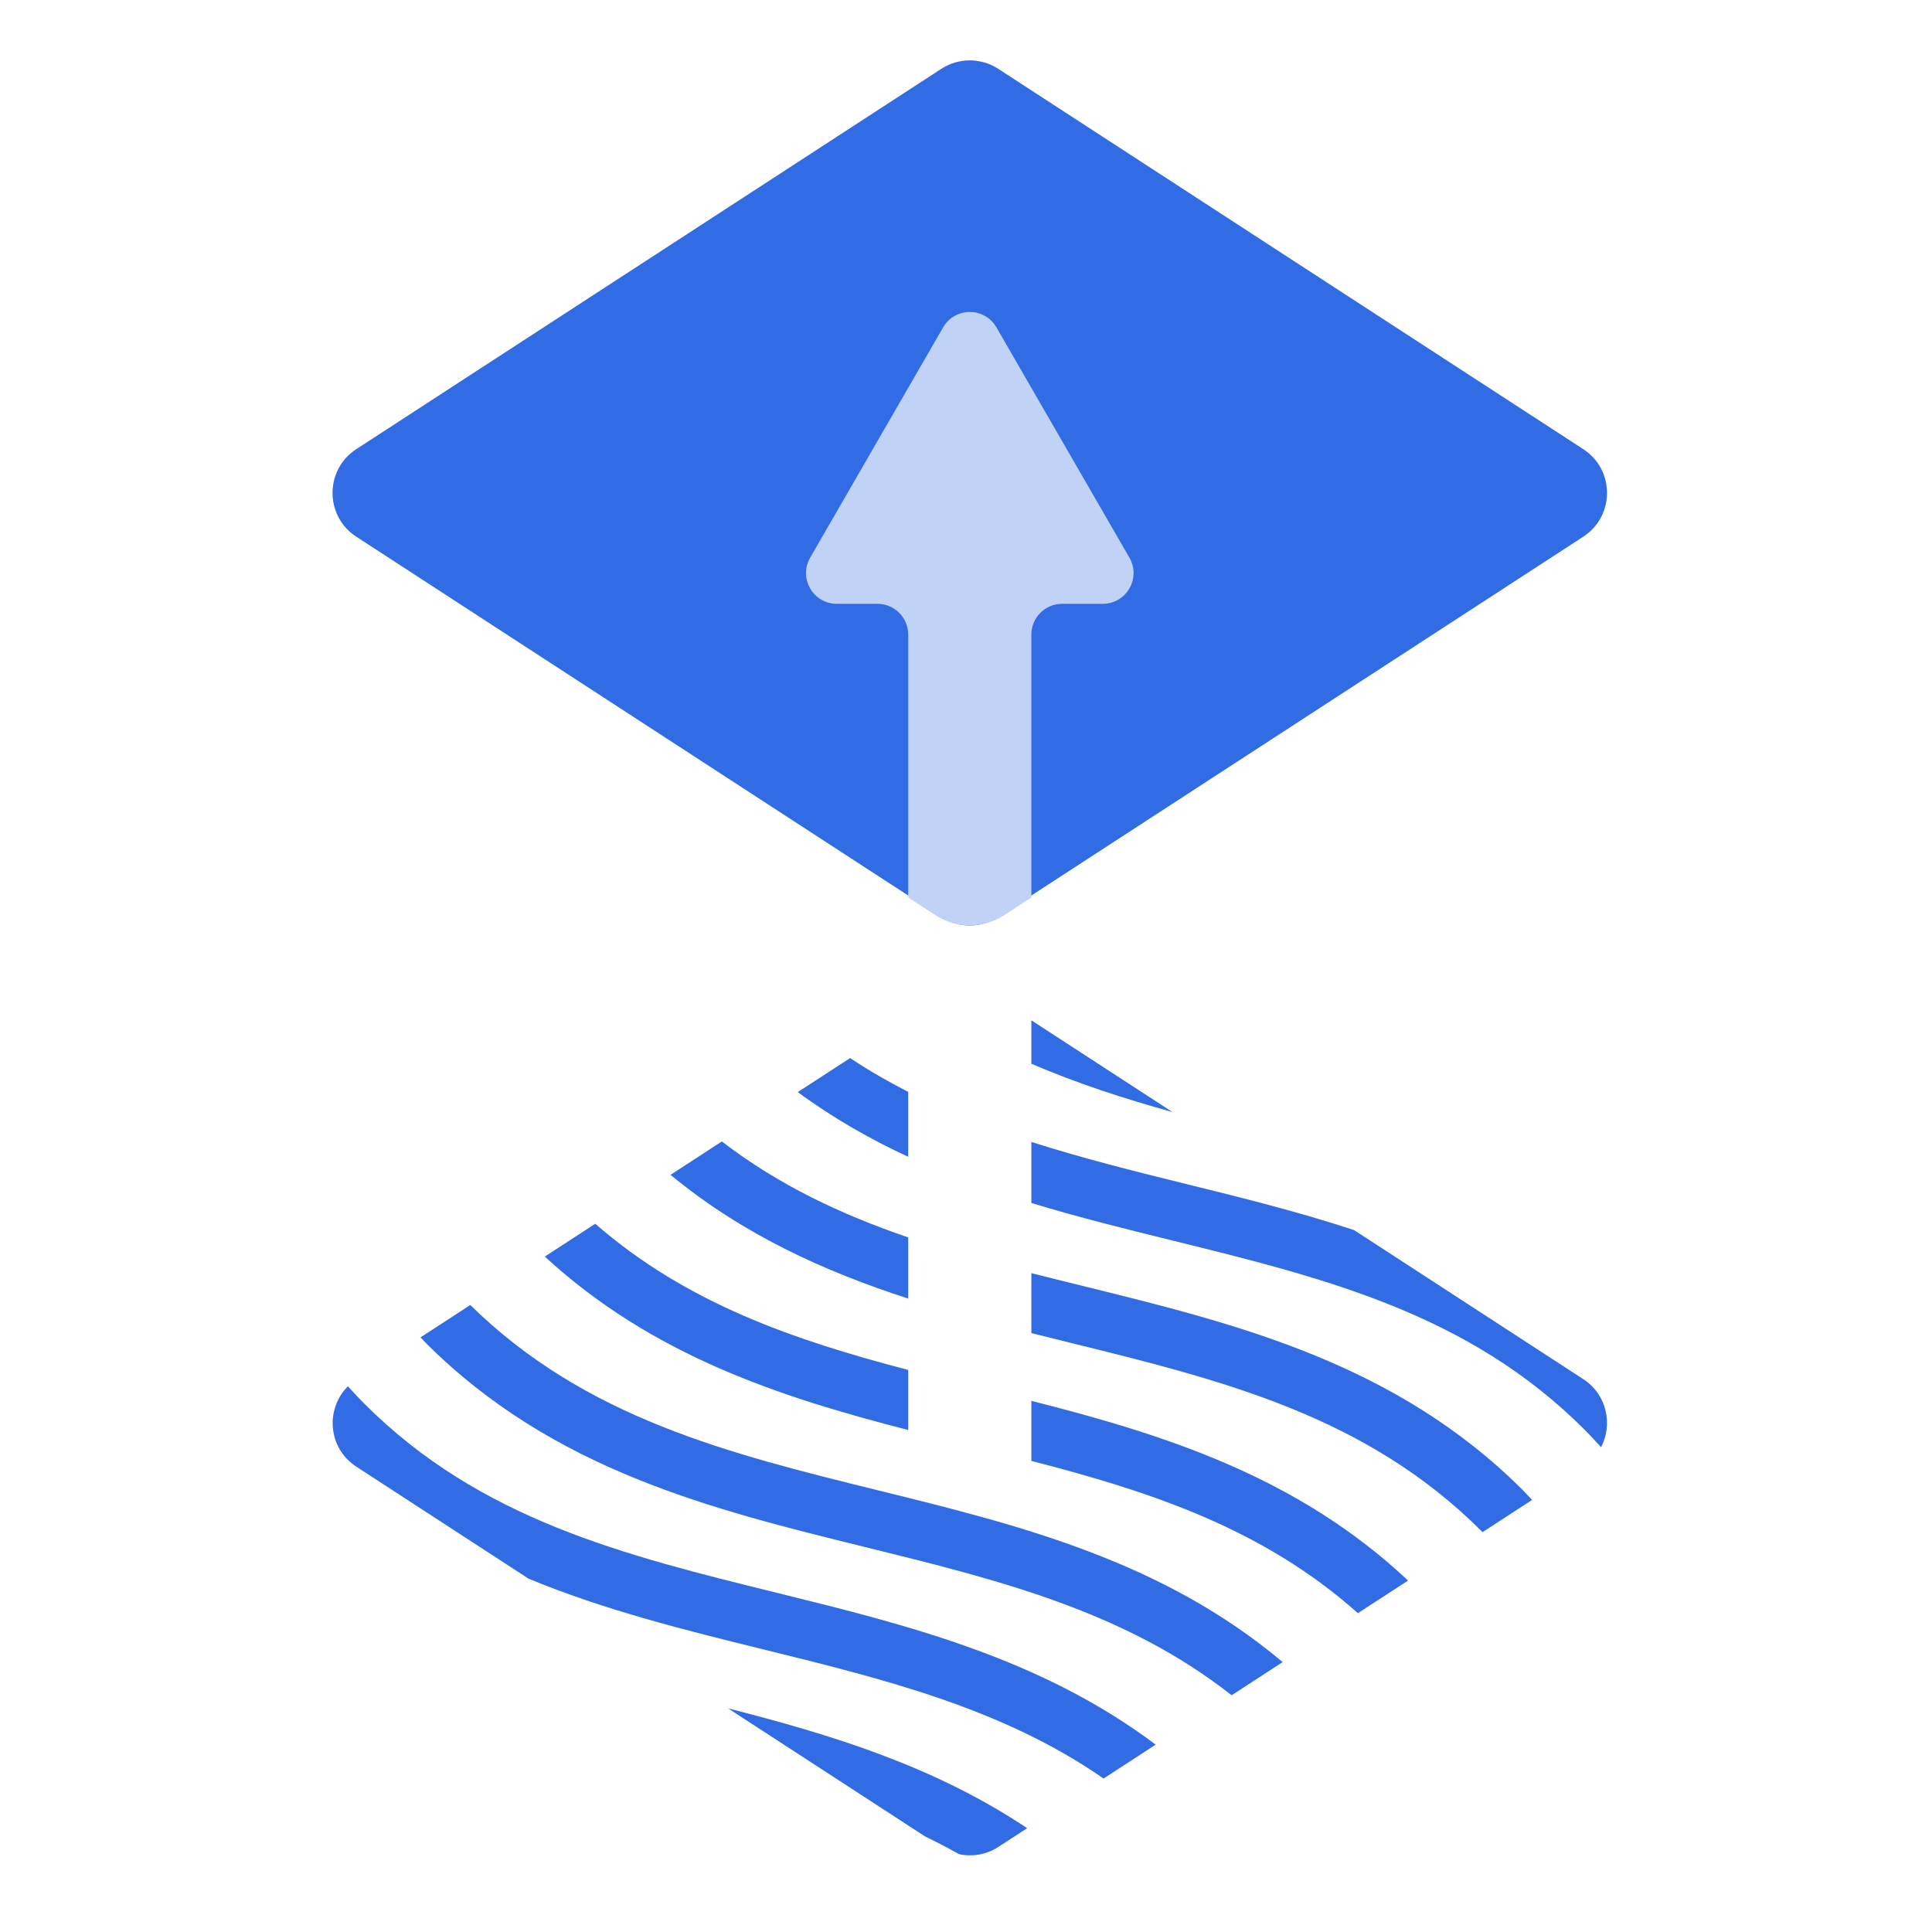
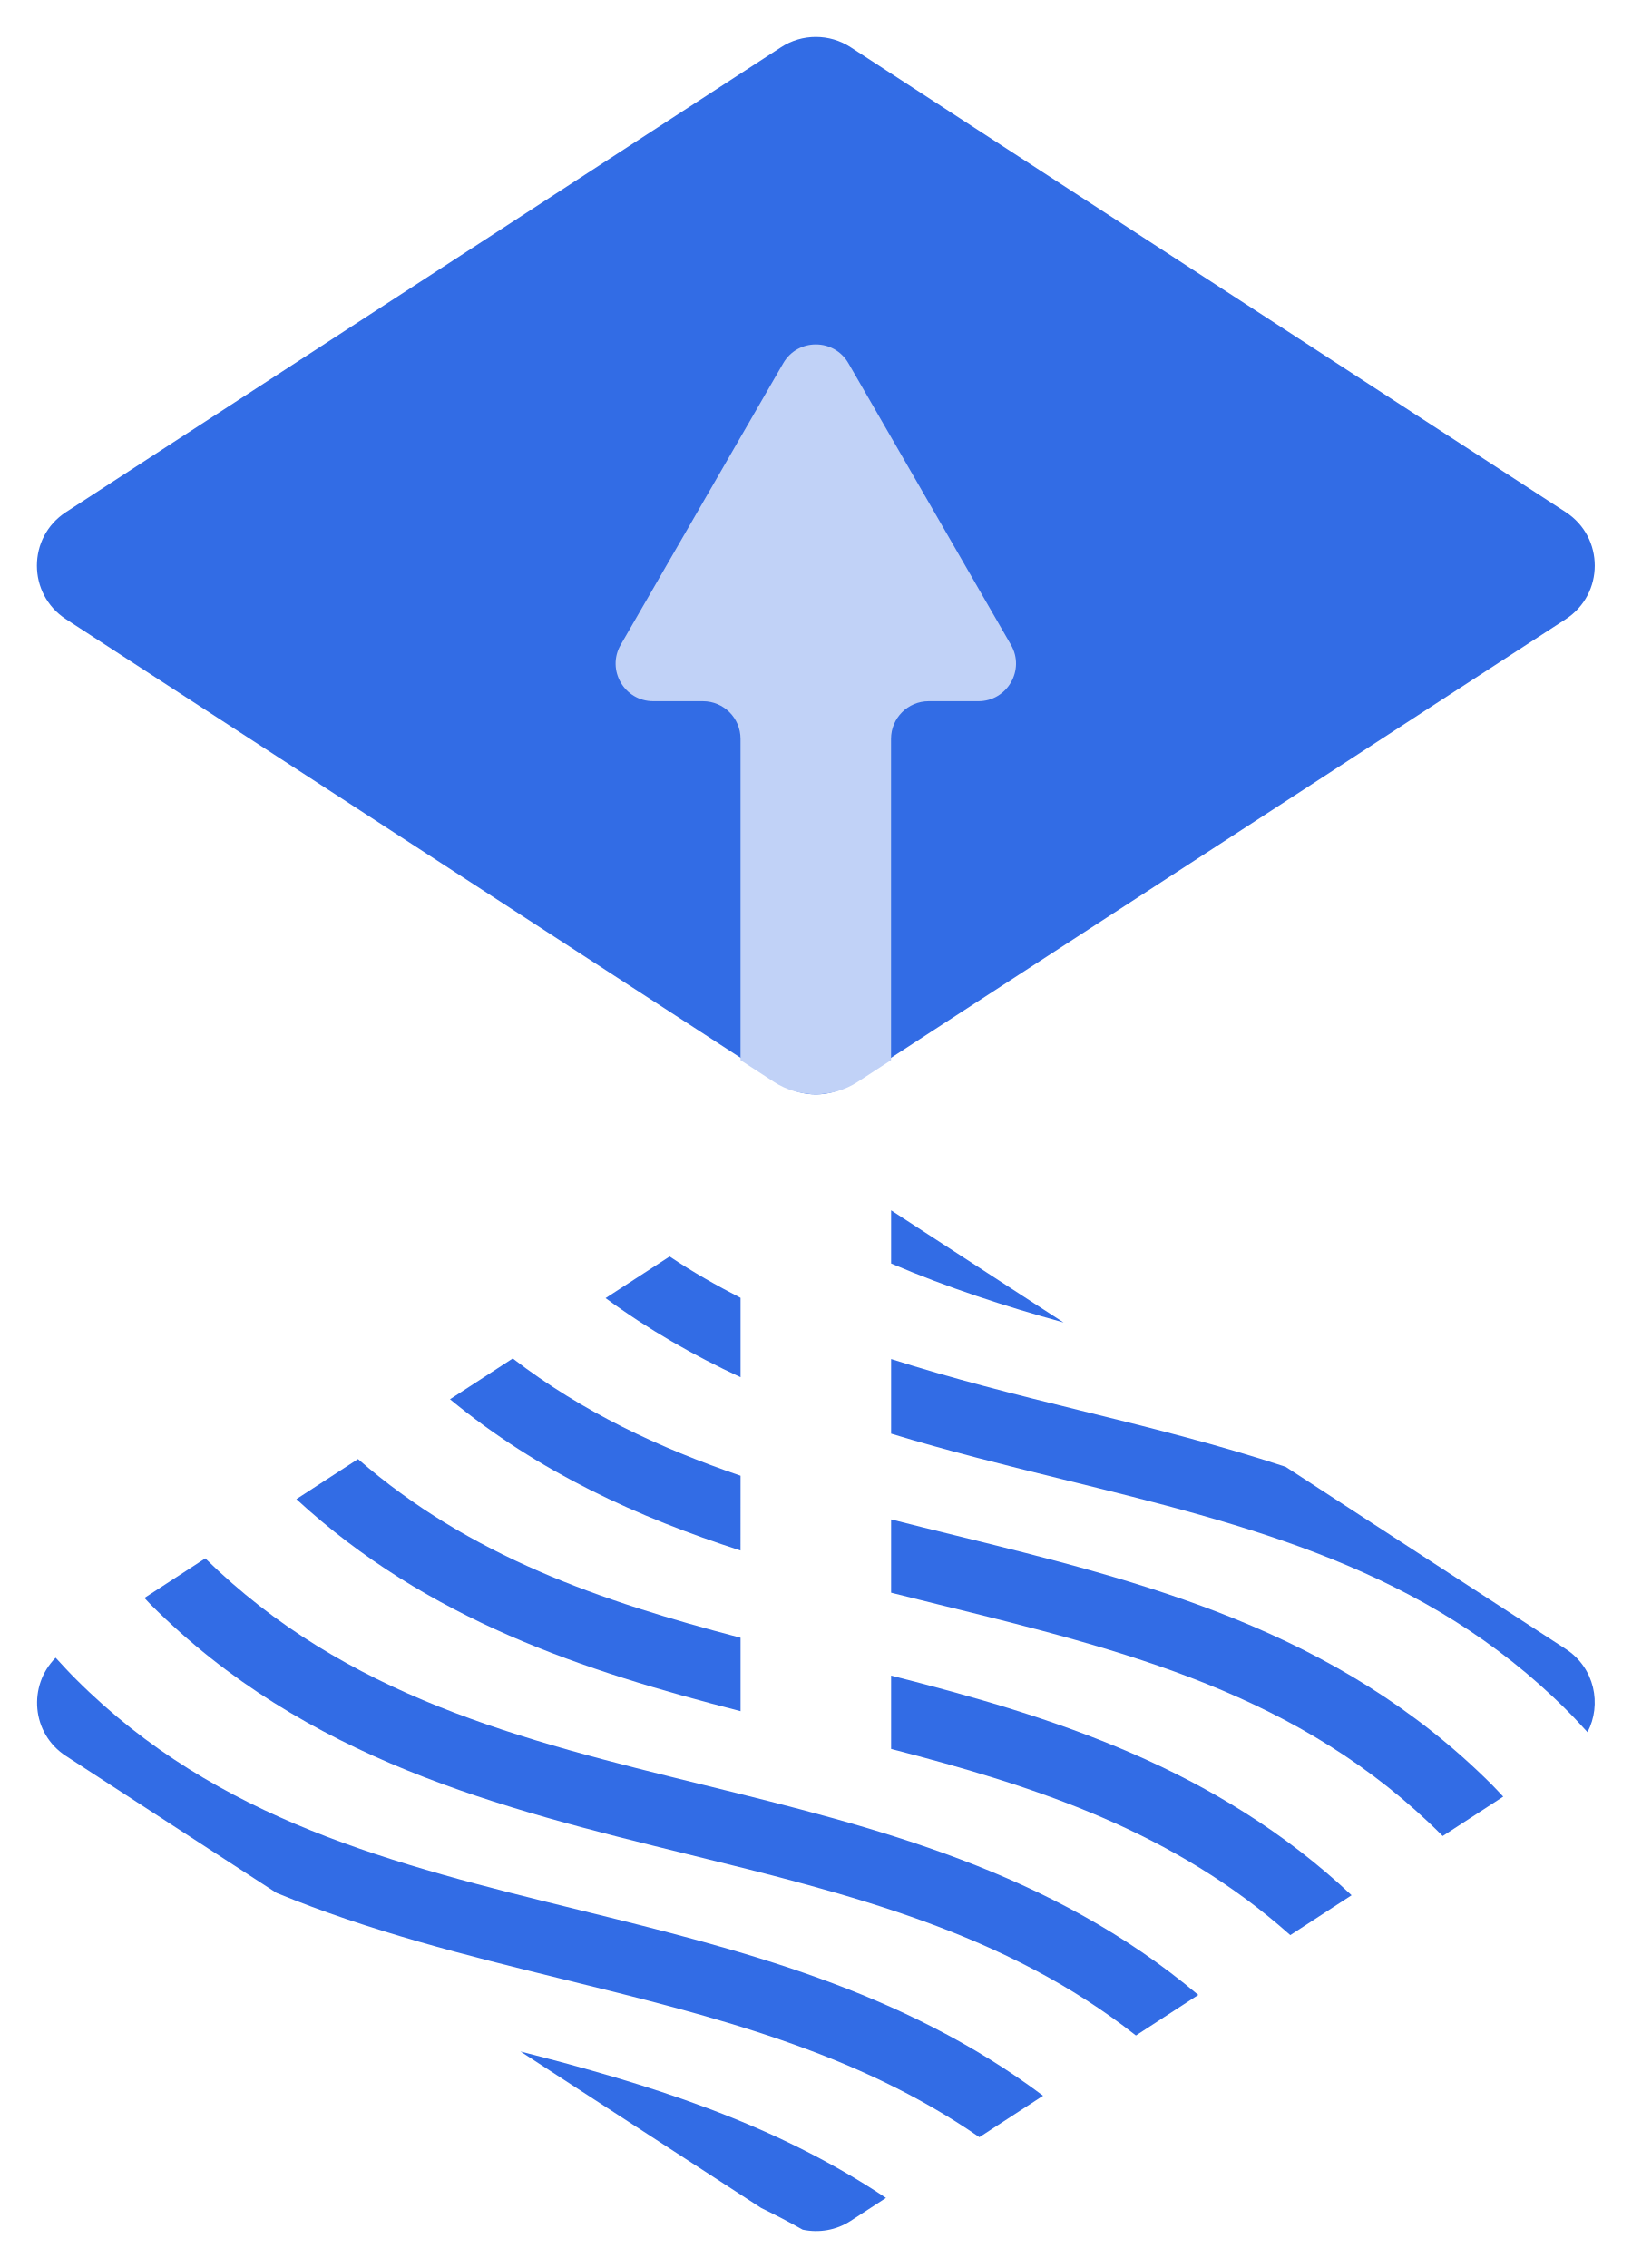
- <svg xmlns="http://www.w3.org/2000/svg" width="64px" height="64px" viewBox="0 0 64 64" version="1.1">
-   <g id="flux-icon" stroke="none" stroke-width="1" fill="none" fill-rule="evenodd">
-     <g id="Group" transform="translate(11, 2)">
-       <path d="M0.803,15.779 C-0.246,15.097 -0.246,13.56 0.803,12.878 L20.182,0.28 C20.755,-0.093 21.494,-0.093 22.068,0.28 L41.447,12.878 C42.497,13.56 42.497,15.097 41.447,15.779 L22.068,28.378 C21.494,28.751 20.755,28.751 20.182,28.378 L0.803,15.779 Z" id="Fill-1" fill="#326CE5" />
-       <path d="M24.185,18.002 L25.529,18.002 C26.315,18.002 26.806,17.152 26.413,16.473 L22.008,8.844 C21.616,8.165 20.635,8.165 20.242,8.844 L15.838,16.473 C15.445,17.152 15.936,18.002 16.721,18.002 L18.066,18.002 C18.629,18.002 19.085,18.459 19.085,19.022 L19.085,27.73 L19.987,28.317 C20.679,28.767 21.571,28.767 22.263,28.317 L23.165,27.73 L23.165,19.022 C23.165,18.459 23.621,18.002 24.185,18.002" id="Fill-3" fill="#C1D2F7" />
-       <path d="M27.839,34.838 L23.165,31.799 L23.165,33.239 C24.69,33.892 26.259,34.401 27.839,34.838" id="Fill-5" fill="#326CE5" />
-       <path d="M23.165,35.828 L23.165,37.85 C24.709,38.321 26.272,38.708 27.819,39.089 C32.871,40.335 37.642,41.511 41.478,45.348 C41.673,45.542 41.856,45.741 42.037,45.94 C42.431,45.188 42.234,44.196 41.447,43.685 L33.856,38.749 C32.013,38.141 30.136,37.676 28.281,37.219 C26.531,36.787 24.82,36.357 23.165,35.828" id="Fill-7" fill="#326CE5" />
-       <path d="M19.085,34.17 C18.43,33.832 17.785,33.469 17.163,33.049 L15.427,34.177 C16.598,35.038 17.824,35.736 19.085,36.321 L19.085,34.17 Z" id="Fill-9" fill="#326CE5" />
-       <path d="M24.894,40.605 C24.314,40.462 23.737,40.32 23.165,40.174 L23.165,42.16 C23.589,42.267 24.011,42.372 24.433,42.476 C29.484,43.721 34.255,44.897 38.092,48.734 C38.099,48.741 38.105,48.747 38.111,48.754 L39.752,47.687 C39.652,47.582 39.558,47.475 39.455,47.372 C35.238,43.155 29.979,41.859 24.894,40.605" id="Fill-11" fill="#326CE5" />
-       <path d="M19.085,38.991 C16.89,38.239 14.81,37.271 12.912,35.812 L11.212,36.918 C13.629,38.911 16.319,40.12 19.085,41.017 L19.085,38.991 Z" id="Fill-13" fill="#326CE5" />
-       <path d="M19.085,43.381 C15.307,42.391 11.754,41.182 8.718,38.539 L7.047,39.625 C10.613,42.91 14.854,44.283 19.085,45.371 L19.085,43.381 Z" id="Fill-15" fill="#326CE5" />
-       <path d="M23.165,46.394 C27.118,47.414 30.834,48.634 33.982,51.438 L35.644,50.358 C31.965,46.9 27.551,45.519 23.165,44.405 L23.165,46.394 Z" id="Fill-17" fill="#326CE5" />
-       <path d="M4.579,41.23 L2.93,42.302 C2.988,42.361 3.04,42.423 3.1,42.482 C7.316,46.699 12.574,47.995 17.66,49.249 C22.064,50.334 26.254,51.369 29.799,54.158 L31.489,53.059 C27.496,49.697 22.739,48.516 18.121,47.378 C13.121,46.145 8.396,44.976 4.579,41.23" id="Fill-19" fill="#326CE5" />
-       <path d="M1.076,44.506 C0.883,44.314 0.703,44.118 0.524,43.922 C-0.228,44.675 -0.139,45.973 0.803,46.585 L6.51,50.296 C9.035,51.341 11.677,51.995 14.274,52.635 C18.328,53.634 22.202,54.592 25.558,56.916 L27.283,55.793 C23.468,52.925 19.04,51.826 14.735,50.764 C9.684,49.519 4.913,48.343 1.076,44.506" id="Fill-21" fill="#326CE5" />
-       <path d="M19.644,58.834 C20.024,59.019 20.4,59.213 20.769,59.422 C21.209,59.515 21.677,59.438 22.068,59.184 L23.026,58.561 C19.949,56.504 16.529,55.461 13.12,54.593 L19.644,58.834 Z" id="Fill-23" fill="#326CE5" />
+ <svg xmlns="http://www.w3.org/2000/svg" width="44.218" height="61.46" viewBox="0 0 44.218 61.46" version="1.1" id="svg757">
+   <defs id="defs761" />
+   <g id="flux-icon" stroke="none" stroke-width="1" fill="none" fill-rule="evenodd" transform="translate(-10.01607,-1)">
+     <g id="Group" transform="translate(11,2)">
+       <path d="m 0.803,15.779 c -1.049,-0.682 -1.049,-2.219 0,-2.901 L 20.182,0.28 c 0.573,-0.373 1.312,-0.373 1.886,0 L 41.447,12.878 c 1.049,0.682 1.049,2.218 0,2.901 L 22.068,28.378 c -0.573,0.373 -1.312,0.373 -1.886,0 z" id="Fill-1" fill="#326ce5" />
+       <path d="m 24.185,18.002 h 1.344 c 0.785,0 1.276,-0.85 0.883,-1.529 L 22.008,8.844 c -0.392,-0.68 -1.374,-0.68 -1.767,0 l -4.404,7.629 c -0.392,0.68 0.098,1.529 0.883,1.529 h 1.345 c 0.563,0 1.019,0.457 1.019,1.02 v 8.707 l 0.902,0.587 c 0.692,0.45 1.584,0.45 2.275,0 l 0.902,-0.587 v -8.707 c 0,-0.563 0.456,-1.02 1.02,-1.02" id="Fill-3" fill="#c1d2f7" />
+       <path d="m 27.839,34.838 -4.674,-3.039 v 1.44 c 1.525,0.653 3.094,1.162 4.674,1.599" id="Fill-5" fill="#326ce5" />
+       <path d="m 23.165,35.828 v 2.022 c 1.544,0.471 3.107,0.858 4.654,1.24 5.052,1.246 9.823,2.421 13.659,6.258 0.195,0.194 0.378,0.393 0.559,0.592 0.393,-0.752 0.196,-1.744 -0.591,-2.255 l -7.591,-4.936 c -1.843,-0.608 -3.72,-1.073 -5.575,-1.53 -1.75,-0.432 -3.461,-0.862 -5.116,-1.391" id="Fill-7" fill="#326ce5" />
+       <path d="m 19.085,34.17 c -0.655,-0.338 -1.3,-0.701 -1.922,-1.121 l -1.736,1.128 c 1.171,0.861 2.397,1.559 3.658,2.144 z" id="Fill-9" fill="#326ce5" />
+       <path d="M 24.894,40.605 C 24.314,40.462 23.737,40.32 23.165,40.174 V 42.16 c 0.423,0.106 0.846,0.212 1.268,0.316 5.052,1.245 9.823,2.421 13.66,6.258 0.006,0.007 0.012,0.013 0.019,0.02 l 1.641,-1.067 c -0.1,-0.104 -0.194,-0.212 -0.298,-0.315 -4.216,-4.217 -9.475,-5.513 -14.56,-6.767" id="Fill-11" fill="#326ce5" />
+       <path d="m 19.085,38.991 c -2.195,-0.752 -4.276,-1.719 -6.174,-3.178 l -1.7,1.105 c 2.417,1.993 5.107,3.203 7.873,4.099 z" id="Fill-13" fill="#326ce5" />
+       <path d="m 19.085,43.381 c -3.778,-0.99 -7.332,-2.199 -10.367,-4.842 l -1.671,1.086 c 3.565,3.285 7.807,4.658 12.038,5.746 z" id="Fill-15" fill="#326ce5" />
+       <path d="m 23.165,46.394 c 3.953,1.021 7.669,2.241 10.817,5.045 l 1.662,-1.08 c -3.678,-3.458 -8.092,-4.839 -12.479,-5.953 z" id="Fill-17" fill="#326ce5" />
+       <path d="m 4.579,41.23 -1.649,1.072 c 0.058,0.059 0.11,0.121 0.17,0.18 4.217,4.217 9.475,5.513 14.56,6.767 4.404,1.085 8.594,2.12 12.139,4.91 l 1.69,-1.099 C 27.496,49.697 22.739,48.516 18.121,47.378 13.121,46.145 8.396,44.976 4.579,41.23" id="Fill-19" fill="#326ce5" />
+       <path d="M 1.076,44.506 C 0.883,44.314 0.703,44.118 0.524,43.922 -0.228,44.675 -0.139,45.973 0.803,46.585 l 5.706,3.71 c 2.526,1.045 5.167,1.699 7.764,2.339 4.055,0.999 7.928,1.958 11.284,4.281 l 1.726,-1.123 c -3.816,-2.868 -8.243,-3.967 -12.549,-5.029 -5.051,-1.245 -9.822,-2.421 -13.659,-6.258" id="Fill-21" fill="#326ce5" />
+       <path d="m 19.644,58.834 c 0.38,0.185 0.756,0.379 1.125,0.588 0.44,0.093 0.908,0.016 1.299,-0.238 l 0.958,-0.623 C 19.949,56.504 16.529,55.461 13.12,54.593 Z" id="Fill-23" fill="#326ce5" />
    </g>
  </g>
</svg>
